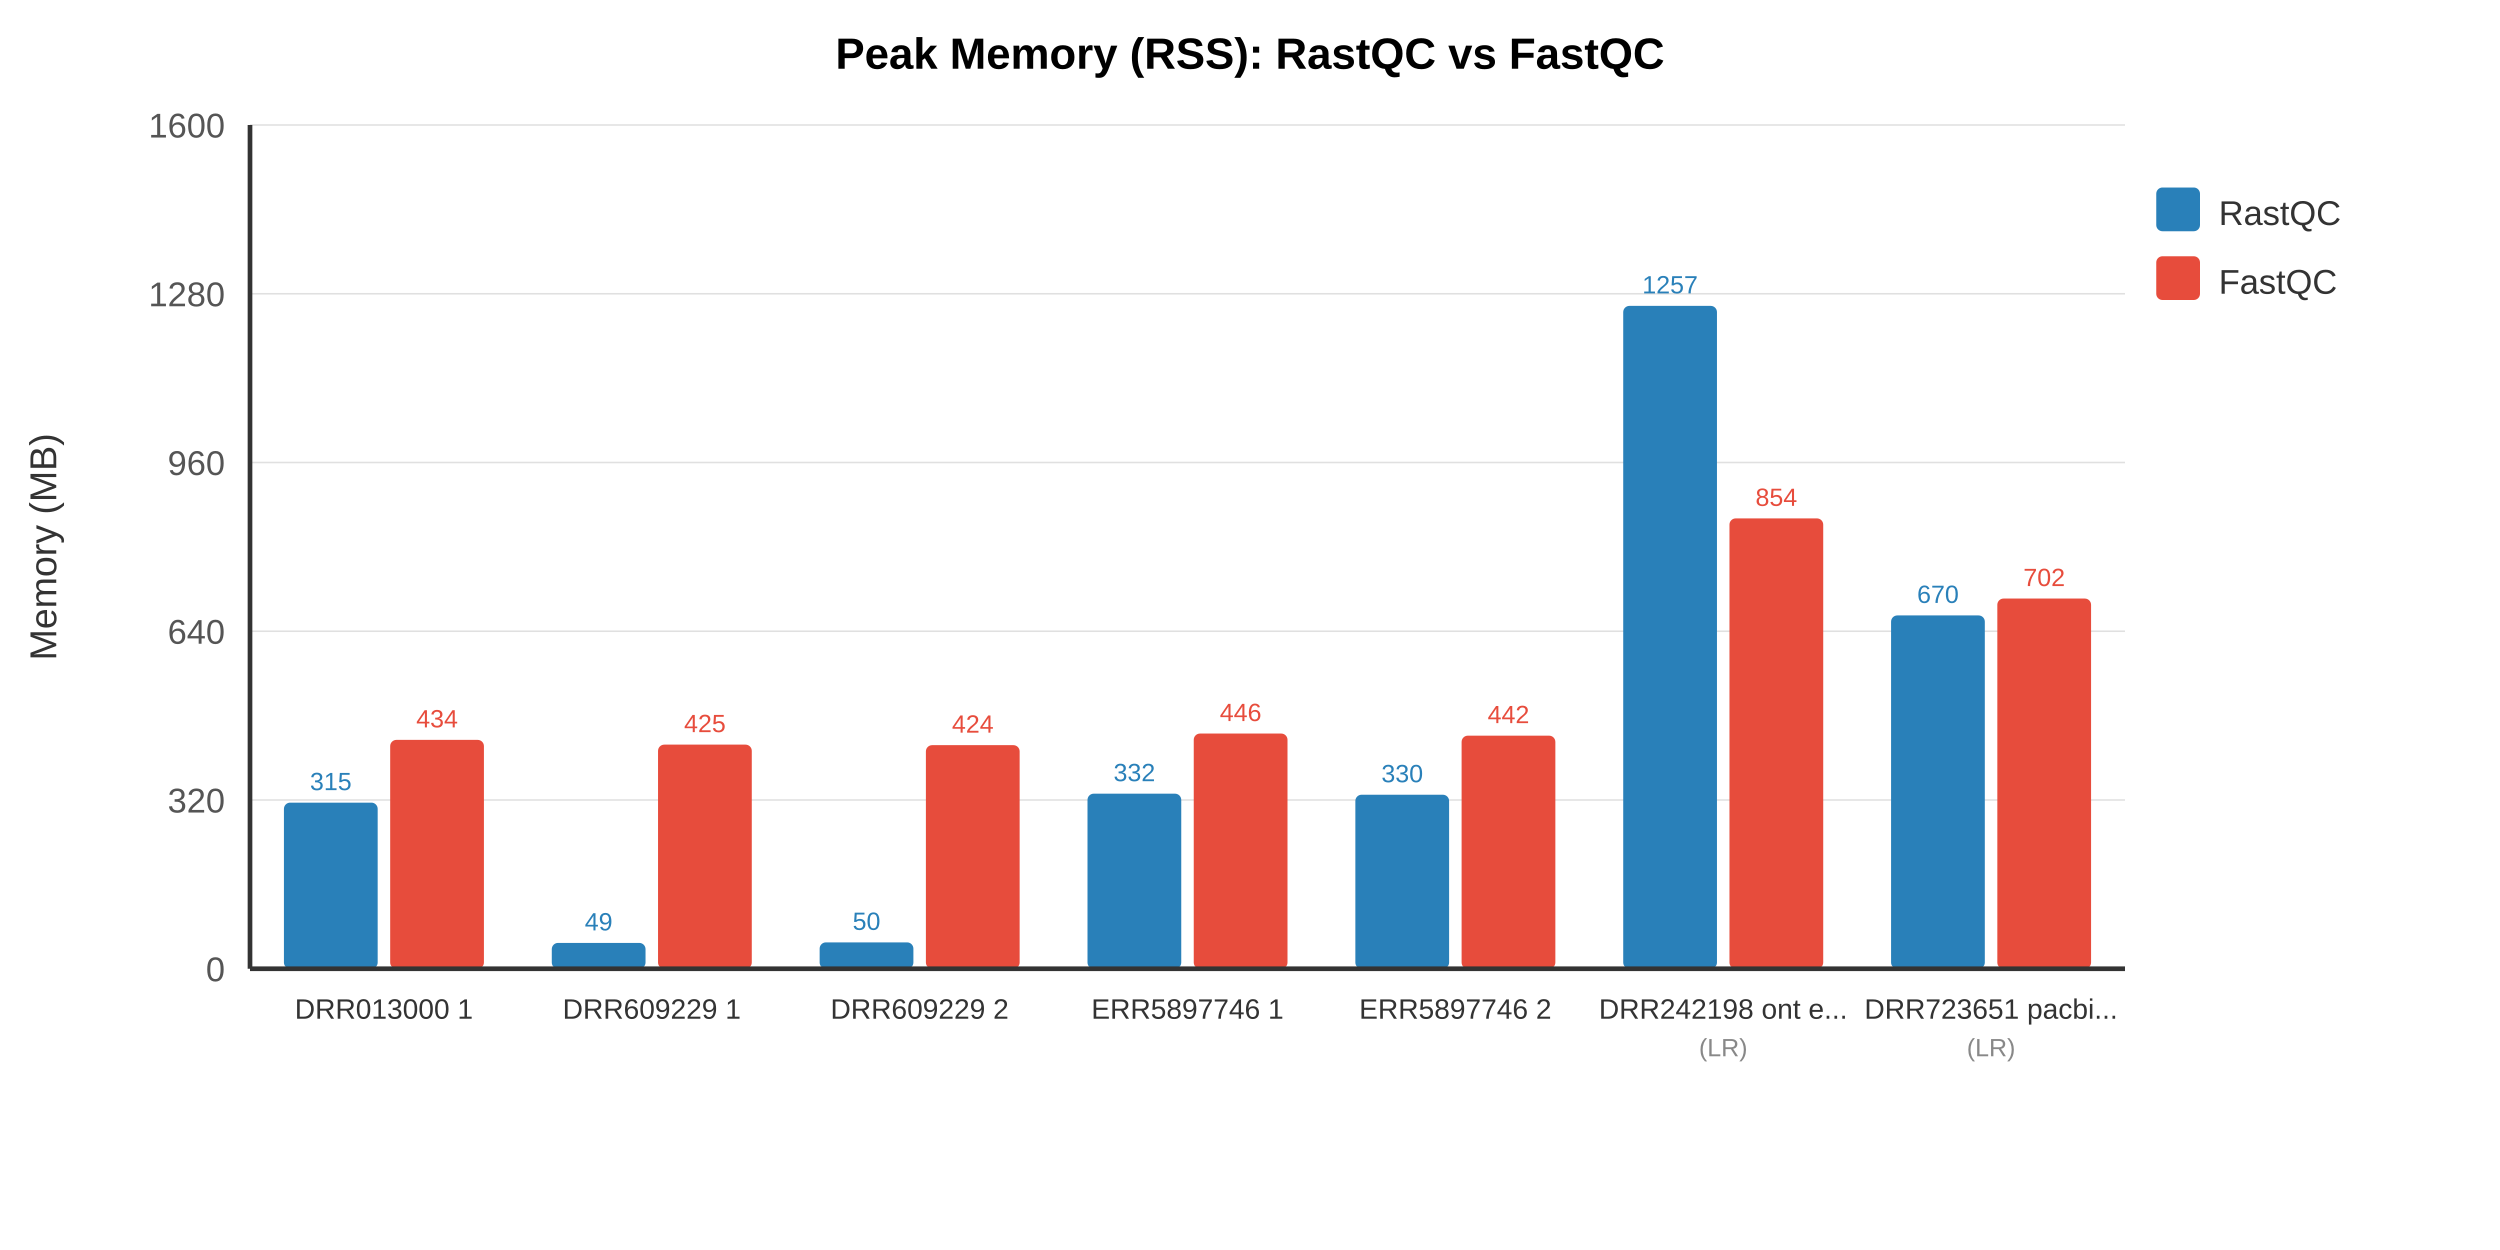
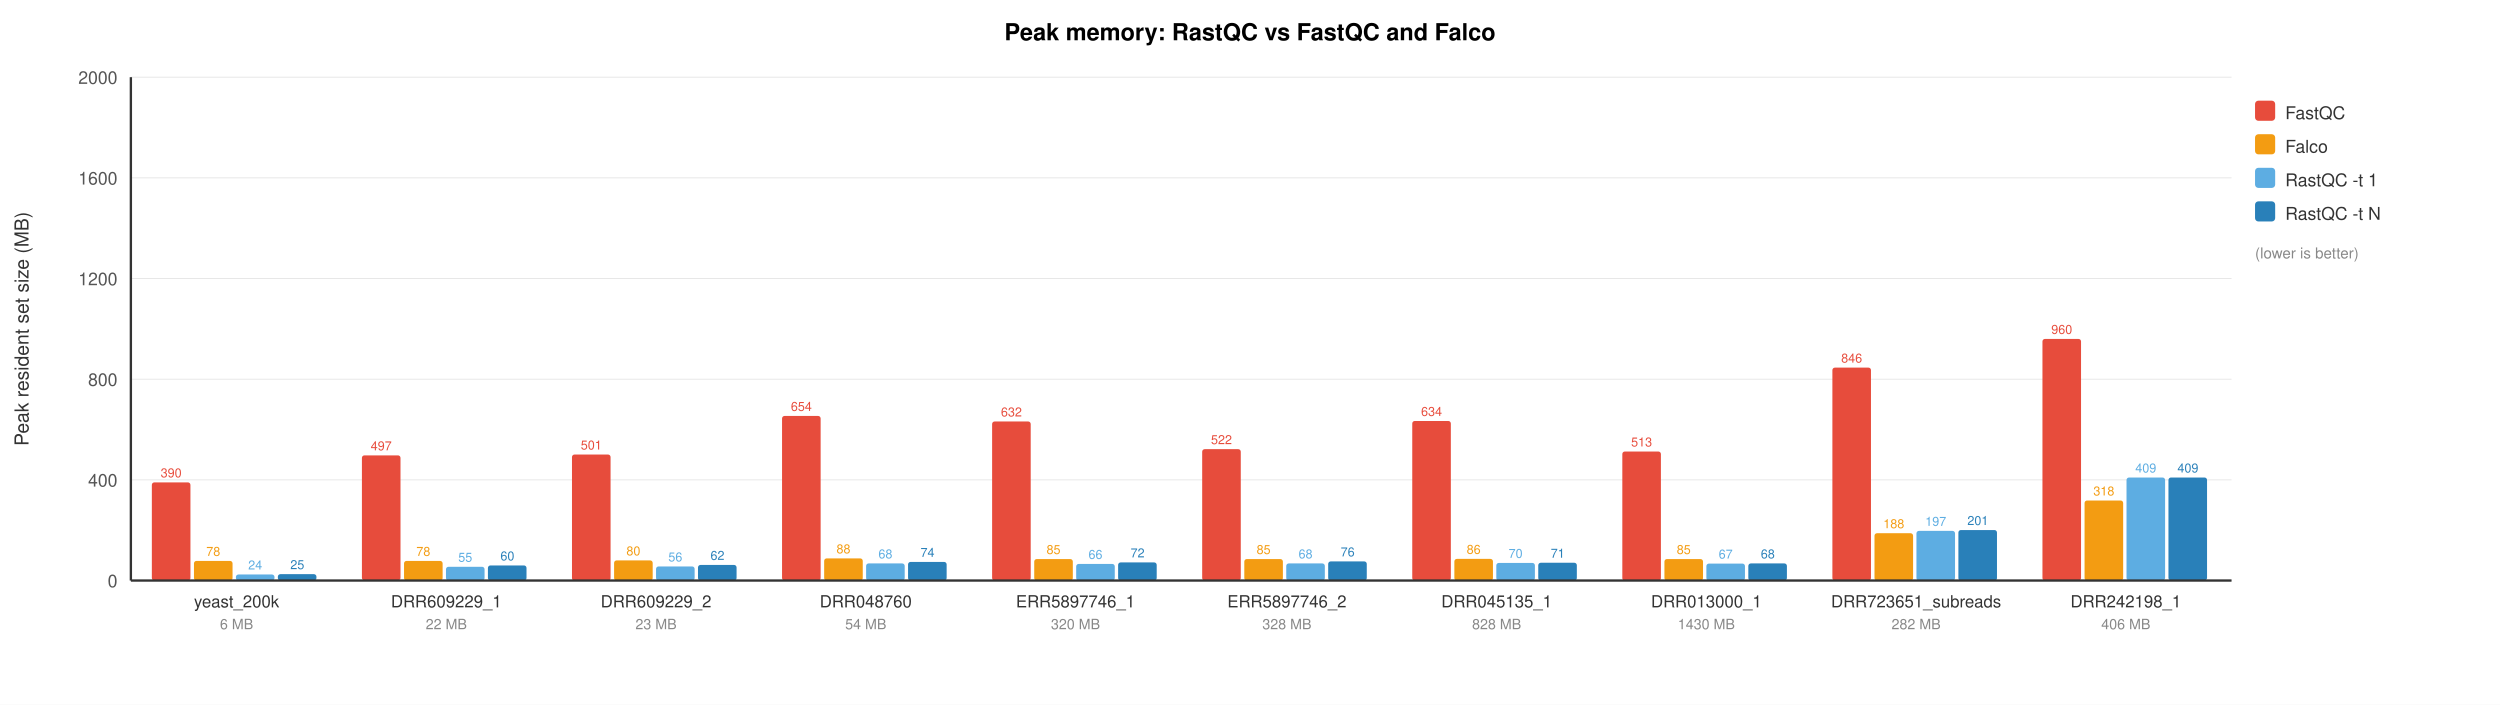
- <svg xmlns="http://www.w3.org/2000/svg" viewBox="0 0 800 400" font-family="Arial, sans-serif">
-   <rect width="800" height="400" fill="white" />
-   <text x="400.0" y="22" text-anchor="middle" font-size="14" font-weight="bold">Peak Memory (RSS): RastQC vs FastQC</text>
-   <line x1="80" y1="310.0" x2="680" y2="310.0" stroke="#e0e0e0" stroke-width="0.5" />
-   <text x="72" y="314.0" text-anchor="end" font-size="11" fill="#555">0</text>
-   <line x1="80" y1="256.0" x2="680" y2="256.0" stroke="#e0e0e0" stroke-width="0.5" />
-   <text x="72" y="260.0" text-anchor="end" font-size="11" fill="#555">320</text>
-   <line x1="80" y1="202.0" x2="680" y2="202.0" stroke="#e0e0e0" stroke-width="0.5" />
-   <text x="72" y="206.0" text-anchor="end" font-size="11" fill="#555">640</text>
-   <line x1="80" y1="148.0" x2="680" y2="148.0" stroke="#e0e0e0" stroke-width="0.5" />
-   <text x="72" y="152.0" text-anchor="end" font-size="11" fill="#555">960</text>
-   <line x1="80" y1="94.0" x2="680" y2="94.0" stroke="#e0e0e0" stroke-width="0.5" />
-   <text x="72" y="98.0" text-anchor="end" font-size="11" fill="#555">1280</text>
-   <line x1="80" y1="40.0" x2="680" y2="40.0" stroke="#e0e0e0" stroke-width="0.5" />
-   <text x="72" y="44.0" text-anchor="end" font-size="11" fill="#555">1600</text>
-   <rect x="90.857" y="256.844" width="30" height="53.156" fill="#2980b9" rx="2" />
-   <rect x="124.857" y="236.762" width="30" height="73.237" fill="#e74c3c" rx="2" />
-   <text x="105.857" y="252.844" text-anchor="middle" font-size="8" fill="#2980b9">315</text>
-   <text x="139.857" y="232.762" text-anchor="middle" font-size="8" fill="#e74c3c">434</text>
-   <text x="122.857" y="326" text-anchor="middle" font-size="9" fill="#333">DRR013000 1</text>
-   <rect x="176.571" y="301.731" width="30" height="8.269" fill="#2980b9" rx="2" />
-   <rect x="210.571" y="238.281" width="30" height="71.719" fill="#e74c3c" rx="2" />
-   <text x="191.571" y="297.731" text-anchor="middle" font-size="8" fill="#2980b9">49</text>
-   <text x="225.571" y="234.281" text-anchor="middle" font-size="8" fill="#e74c3c">425</text>
-   <text x="208.571" y="326" text-anchor="middle" font-size="9" fill="#333">DRR609229 1</text>
-   <rect x="262.286" y="301.562" width="30" height="8.438" fill="#2980b9" rx="2" />
-   <rect x="296.286" y="238.45" width="30" height="71.55" fill="#e74c3c" rx="2" />
-   <text x="277.286" y="297.562" text-anchor="middle" font-size="8" fill="#2980b9">50</text>
-   <text x="311.286" y="234.45" text-anchor="middle" font-size="8" fill="#e74c3c">424</text>
-   <text x="294.286" y="326" text-anchor="middle" font-size="9" fill="#333">DRR609229 2</text>
-   <rect x="348" y="253.975" width="30" height="56.025" fill="#2980b9" rx="2" />
-   <rect x="382" y="234.738" width="30" height="75.263" fill="#e74c3c" rx="2" />
-   <text x="363" y="249.975" text-anchor="middle" font-size="8" fill="#2980b9">332</text>
-   <text x="397" y="230.738" text-anchor="middle" font-size="8" fill="#e74c3c">446</text>
-   <text x="380" y="326" text-anchor="middle" font-size="9" fill="#333">ERR5897746 1</text>
-   <rect x="433.714" y="254.312" width="30" height="55.688" fill="#2980b9" rx="2" />
-   <rect x="467.714" y="235.412" width="30" height="74.588" fill="#e74c3c" rx="2" />
-   <text x="448.714" y="250.312" text-anchor="middle" font-size="8" fill="#2980b9">330</text>
-   <text x="482.714" y="231.412" text-anchor="middle" font-size="8" fill="#e74c3c">442</text>
-   <text x="465.714" y="326" text-anchor="middle" font-size="9" fill="#333">ERR5897746 2</text>
-   <rect x="519.429" y="97.881" width="30" height="212.119" fill="#2980b9" rx="2" />
-   <rect x="553.429" y="165.888" width="30" height="144.112" fill="#e74c3c" rx="2" />
-   <text x="534.429" y="93.881" text-anchor="middle" font-size="8" fill="#2980b9">1257</text>
-   <text x="568.429" y="161.888" text-anchor="middle" font-size="8" fill="#e74c3c">854</text>
-   <text x="551.429" y="326" text-anchor="middle" font-size="9" fill="#333">DRR242198 ont e...</text>
-   <text x="551.429" y="338" text-anchor="middle" font-size="8" fill="#888">(LR)</text>
-   <rect x="605.143" y="196.938" width="30" height="113.062" fill="#2980b9" rx="2" />
-   <rect x="639.143" y="191.538" width="30" height="118.462" fill="#e74c3c" rx="2" />
-   <text x="620.143" y="192.938" text-anchor="middle" font-size="8" fill="#2980b9">670</text>
-   <text x="654.143" y="187.538" text-anchor="middle" font-size="8" fill="#e74c3c">702</text>
-   <text x="637.143" y="326" text-anchor="middle" font-size="9" fill="#333">DRR723651 pacbi...</text>
-   <text x="637.143" y="338" text-anchor="middle" font-size="8" fill="#888">(LR)</text>
-   <line x1="80" y1="40" x2="80" y2="310" stroke="#333" stroke-width="1.5" />
-   <line x1="80" y1="310" x2="680" y2="310" stroke="#333" stroke-width="1.5" />
-   <text x="18" y="175.0" text-anchor="middle" font-size="12" fill="#333" transform="rotate(-90 18 175.0)">Memory (MB)</text>
-   <rect x="690" y="60" width="14" height="14" fill="#2980b9" rx="2" />
-   <text x="710" y="72" font-size="11" fill="#333">RastQC</text>
-   <rect x="690" y="82" width="14" height="14" fill="#e74c3c" rx="2" />
-   <text x="710" y="94" font-size="11" fill="#333">FastQC</text>
+ <svg xmlns="http://www.w3.org/2000/svg" viewBox="0 0 1490 420" font-family="Helvetica, Arial, sans-serif">
+   <rect width="1490" height="420" fill="white" />
+   <text x="745" y="24" text-anchor="middle" font-size="14" font-weight="bold">Peak memory: RastQC vs FastQC and Falco</text>
+   <line x1="78" y1="346.0" x2="1330" y2="346.0" stroke="#e3e3e3" stroke-width="0.5" />
+   <text x="70" y="350.0" text-anchor="end" font-size="10.5" fill="#555">0</text>
+   <line x1="78" y1="286.0" x2="1330" y2="286.0" stroke="#e3e3e3" stroke-width="0.5" />
+   <text x="70" y="290.0" text-anchor="end" font-size="10.5" fill="#555">400</text>
+   <line x1="78" y1="226.0" x2="1330" y2="226.0" stroke="#e3e3e3" stroke-width="0.5" />
+   <text x="70" y="230.0" text-anchor="end" font-size="10.5" fill="#555">800</text>
+   <line x1="78" y1="166.0" x2="1330" y2="166.0" stroke="#e3e3e3" stroke-width="0.5" />
+   <text x="70" y="170.0" text-anchor="end" font-size="10.5" fill="#555">1200</text>
+   <line x1="78" y1="106.0" x2="1330" y2="106.0" stroke="#e3e3e3" stroke-width="0.5" />
+   <text x="70" y="110.0" text-anchor="end" font-size="10.5" fill="#555">1600</text>
+   <line x1="78" y1="46.0" x2="1330" y2="46.0" stroke="#e3e3e3" stroke-width="0.5" />
+   <text x="70" y="50.0" text-anchor="end" font-size="10.5" fill="#555">2000</text>
+   <rect x="90.5" y="287.5" width="23.0" height="58.5" fill="#e74c3c" rx="1.5" />
+   <text x="102.0" y="284.5" text-anchor="middle" font-size="7.5" fill="#e74c3c">390</text>
+   <rect x="115.6" y="334.3" width="23.0" height="11.7" fill="#f39c12" rx="1.5" />
+   <text x="127.1" y="331.3" text-anchor="middle" font-size="7.5" fill="#f39c12">78</text>
+   <rect x="140.6" y="342.4" width="23.0" height="3.6" fill="#5dade2" rx="1.5" />
+   <text x="152.1" y="339.4" text-anchor="middle" font-size="7.5" fill="#5dade2">24</text>
+   <rect x="165.6" y="342.2" width="23.0" height="3.8" fill="#2980b9" rx="1.5" />
+   <text x="177.2" y="339.2" text-anchor="middle" font-size="7.5" fill="#2980b9">25</text>
+   <text x="141" y="362" text-anchor="middle" font-size="10" fill="#333">yeast_200k</text>
+   <text x="141" y="375" text-anchor="middle" font-size="8.5" fill="#888">6 MB</text>
+   <rect x="215.7" y="271.4" width="23.0" height="74.5" fill="#e74c3c" rx="1.5" />
+   <text x="227.2" y="268.4" text-anchor="middle" font-size="7.5" fill="#e74c3c">497</text>
+   <rect x="240.8" y="334.3" width="23.0" height="11.7" fill="#f39c12" rx="1.5" />
+   <text x="252.3" y="331.3" text-anchor="middle" font-size="7.5" fill="#f39c12">78</text>
+   <rect x="265.8" y="337.8" width="23.0" height="8.2" fill="#5dade2" rx="1.5" />
+   <text x="277.3" y="334.8" text-anchor="middle" font-size="7.5" fill="#5dade2">55</text>
+   <rect x="290.8" y="337.0" width="23.0" height="9.0" fill="#2980b9" rx="1.5" />
+   <text x="302.4" y="334.0" text-anchor="middle" font-size="7.5" fill="#2980b9">60</text>
+   <text x="266" y="362" text-anchor="middle" font-size="10" fill="#333">DRR609229_1</text>
+   <text x="266" y="375" text-anchor="middle" font-size="8.5" fill="#888">22 MB</text>
+   <rect x="340.9" y="270.9" width="23.0" height="75.2" fill="#e74c3c" rx="1.5" />
+   <text x="352.4" y="267.9" text-anchor="middle" font-size="7.5" fill="#e74c3c">501</text>
+   <rect x="366.0" y="334.0" width="23.0" height="12.0" fill="#f39c12" rx="1.5" />
+   <text x="377.5" y="331.0" text-anchor="middle" font-size="7.5" fill="#f39c12">80</text>
+   <rect x="391.0" y="337.6" width="23.0" height="8.4" fill="#5dade2" rx="1.5" />
+   <text x="402.5" y="334.6" text-anchor="middle" font-size="7.5" fill="#5dade2">56</text>
+   <rect x="416.0" y="336.7" width="23.0" height="9.3" fill="#2980b9" rx="1.5" />
+   <text x="427.6" y="333.7" text-anchor="middle" font-size="7.5" fill="#2980b9">62</text>
+   <text x="391" y="362" text-anchor="middle" font-size="10" fill="#333">DRR609229_2</text>
+   <text x="391" y="375" text-anchor="middle" font-size="8.5" fill="#888">23 MB</text>
+   <rect x="466.1" y="247.9" width="23.0" height="98.1" fill="#e74c3c" rx="1.5" />
+   <text x="477.6" y="244.9" text-anchor="middle" font-size="7.5" fill="#e74c3c">654</text>
+   <rect x="491.2" y="332.8" width="23.0" height="13.2" fill="#f39c12" rx="1.5" />
+   <text x="502.7" y="329.8" text-anchor="middle" font-size="7.5" fill="#f39c12">88</text>
+   <rect x="516.2" y="335.8" width="23.0" height="10.2" fill="#5dade2" rx="1.5" />
+   <text x="527.7" y="332.8" text-anchor="middle" font-size="7.5" fill="#5dade2">68</text>
+   <rect x="541.2" y="334.9" width="23.0" height="11.1" fill="#2980b9" rx="1.5" />
+   <text x="552.8" y="331.9" text-anchor="middle" font-size="7.5" fill="#2980b9">74</text>
+   <text x="516" y="362" text-anchor="middle" font-size="10" fill="#333">DRR048760</text>
+   <text x="516" y="375" text-anchor="middle" font-size="8.5" fill="#888">54 MB</text>
+   <rect x="591.3" y="251.2" width="23.0" height="94.8" fill="#e74c3c" rx="1.5" />
+   <text x="602.8" y="248.2" text-anchor="middle" font-size="7.5" fill="#e74c3c">632</text>
+   <rect x="616.4" y="333.2" width="23.0" height="12.8" fill="#f39c12" rx="1.5" />
+   <text x="627.9" y="330.2" text-anchor="middle" font-size="7.5" fill="#f39c12">85</text>
+   <rect x="641.4" y="336.1" width="23.0" height="9.9" fill="#5dade2" rx="1.5" />
+   <text x="652.9" y="333.1" text-anchor="middle" font-size="7.5" fill="#5dade2">66</text>
+   <rect x="666.4" y="335.2" width="23.0" height="10.8" fill="#2980b9" rx="1.5" />
+   <text x="678.0" y="332.2" text-anchor="middle" font-size="7.5" fill="#2980b9">72</text>
+   <text x="641" y="362" text-anchor="middle" font-size="10" fill="#333">ERR5897746_1</text>
+   <text x="641" y="375" text-anchor="middle" font-size="8.5" fill="#888">320 MB</text>
+   <rect x="716.5" y="267.7" width="23.0" height="78.3" fill="#e74c3c" rx="1.5" />
+   <text x="728.0" y="264.7" text-anchor="middle" font-size="7.5" fill="#e74c3c">522</text>
+   <rect x="741.6" y="333.2" width="23.0" height="12.8" fill="#f39c12" rx="1.5" />
+   <text x="753.1" y="330.2" text-anchor="middle" font-size="7.5" fill="#f39c12">85</text>
+   <rect x="766.6" y="335.8" width="23.0" height="10.2" fill="#5dade2" rx="1.5" />
+   <text x="778.1" y="332.8" text-anchor="middle" font-size="7.5" fill="#5dade2">68</text>
+   <rect x="791.6" y="334.6" width="23.0" height="11.4" fill="#2980b9" rx="1.5" />
+   <text x="803.2" y="331.6" text-anchor="middle" font-size="7.5" fill="#2980b9">76</text>
+   <text x="767" y="362" text-anchor="middle" font-size="10" fill="#333">ERR5897746_2</text>
+   <text x="767" y="375" text-anchor="middle" font-size="8.5" fill="#888">328 MB</text>
+   <rect x="841.7" y="250.9" width="23.0" height="95.1" fill="#e74c3c" rx="1.5" />
+   <text x="853.2" y="247.9" text-anchor="middle" font-size="7.5" fill="#e74c3c">634</text>
+   <rect x="866.8" y="333.1" width="23.0" height="12.9" fill="#f39c12" rx="1.5" />
+   <text x="878.3" y="330.1" text-anchor="middle" font-size="7.5" fill="#f39c12">86</text>
+   <rect x="891.8" y="335.5" width="23.0" height="10.5" fill="#5dade2" rx="1.5" />
+   <text x="903.3" y="332.5" text-anchor="middle" font-size="7.5" fill="#5dade2">70</text>
+   <rect x="916.8" y="335.4" width="23.0" height="10.6" fill="#2980b9" rx="1.5" />
+   <text x="928.4" y="332.4" text-anchor="middle" font-size="7.5" fill="#2980b9">71</text>
+   <text x="892" y="362" text-anchor="middle" font-size="10" fill="#333">DRR045135_1</text>
+   <text x="892" y="375" text-anchor="middle" font-size="8.5" fill="#888">828 MB</text>
+   <rect x="966.9" y="269.1" width="23.0" height="77.0" fill="#e74c3c" rx="1.5" />
+   <text x="978.4" y="266.1" text-anchor="middle" font-size="7.5" fill="#e74c3c">513</text>
+   <rect x="992.0" y="333.2" width="23.0" height="12.8" fill="#f39c12" rx="1.5" />
+   <text x="1003.5" y="330.2" text-anchor="middle" font-size="7.5" fill="#f39c12">85</text>
+   <rect x="1017.0" y="335.9" width="23.0" height="10.1" fill="#5dade2" rx="1.5" />
+   <text x="1028.5" y="332.9" text-anchor="middle" font-size="7.5" fill="#5dade2">67</text>
+   <rect x="1042.0" y="335.8" width="23.0" height="10.2" fill="#2980b9" rx="1.5" />
+   <text x="1053.6" y="332.8" text-anchor="middle" font-size="7.5" fill="#2980b9">68</text>
+   <text x="1017" y="362" text-anchor="middle" font-size="10" fill="#333">DRR013000_1</text>
+   <text x="1017" y="375" text-anchor="middle" font-size="8.5" fill="#888">1430 MB</text>
+   <rect x="1092.1" y="219.1" width="23.0" height="126.9" fill="#e74c3c" rx="1.5" />
+   <text x="1103.6" y="216.1" text-anchor="middle" font-size="7.5" fill="#e74c3c">846</text>
+   <rect x="1117.2" y="317.8" width="23.0" height="28.2" fill="#f39c12" rx="1.5" />
+   <text x="1128.7" y="314.8" text-anchor="middle" font-size="7.5" fill="#f39c12">188</text>
+   <rect x="1142.2" y="316.4" width="23.0" height="29.6" fill="#5dade2" rx="1.5" />
+   <text x="1153.7" y="313.4" text-anchor="middle" font-size="7.5" fill="#5dade2">197</text>
+   <rect x="1167.2" y="315.9" width="23.0" height="30.2" fill="#2980b9" rx="1.5" />
+   <text x="1178.8" y="312.9" text-anchor="middle" font-size="7.5" fill="#2980b9">201</text>
+   <text x="1142" y="362" text-anchor="middle" font-size="10" fill="#333">DRR723651_subreads</text>
+   <text x="1142" y="375" text-anchor="middle" font-size="8.5" fill="#888">282 MB</text>
+   <rect x="1217.3" y="202.0" width="23.0" height="144.0" fill="#e74c3c" rx="1.5" />
+   <text x="1228.8" y="199.0" text-anchor="middle" font-size="7.5" fill="#e74c3c">960</text>
+   <rect x="1242.4" y="298.3" width="23.0" height="47.7" fill="#f39c12" rx="1.5" />
+   <text x="1253.9" y="295.3" text-anchor="middle" font-size="7.5" fill="#f39c12">318</text>
+   <rect x="1267.4" y="284.6" width="23.0" height="61.3" fill="#5dade2" rx="1.5" />
+   <text x="1278.9" y="281.6" text-anchor="middle" font-size="7.5" fill="#5dade2">409</text>
+   <rect x="1292.4" y="284.6" width="23.0" height="61.3" fill="#2980b9" rx="1.5" />
+   <text x="1304.0" y="281.6" text-anchor="middle" font-size="7.5" fill="#2980b9">409</text>
+   <text x="1267" y="362" text-anchor="middle" font-size="10" fill="#333">DRR242198_1</text>
+   <text x="1267" y="375" text-anchor="middle" font-size="8.5" fill="#888">406 MB</text>
+   <line x1="78" y1="46" x2="78" y2="346" stroke="#333" stroke-width="1.4" />
+   <line x1="78" y1="346" x2="1330" y2="346" stroke="#333" stroke-width="1.4" />
+   <text x="17" y="196" text-anchor="middle" font-size="11.5" fill="#333" transform="rotate(-90 17 196)">Peak resident set size (MB)</text>
+   <rect x="1344" y="60" width="12" height="12" fill="#e74c3c" rx="2" />
+   <text x="1362" y="71" font-size="10.5" fill="#333">FastQC</text>
+   <rect x="1344" y="80" width="12" height="12" fill="#f39c12" rx="2" />
+   <text x="1362" y="91" font-size="10.5" fill="#333">Falco</text>
+   <rect x="1344" y="100" width="12" height="12" fill="#5dade2" rx="2" />
+   <text x="1362" y="111" font-size="10.5" fill="#333">RastQC -t 1</text>
+   <rect x="1344" y="120" width="12" height="12" fill="#2980b9" rx="2" />
+   <text x="1362" y="131" font-size="10.5" fill="#333">RastQC -t N</text>
+   <text x="1344" y="154" font-size="9" fill="#888">(lower is better)</text>
</svg>
